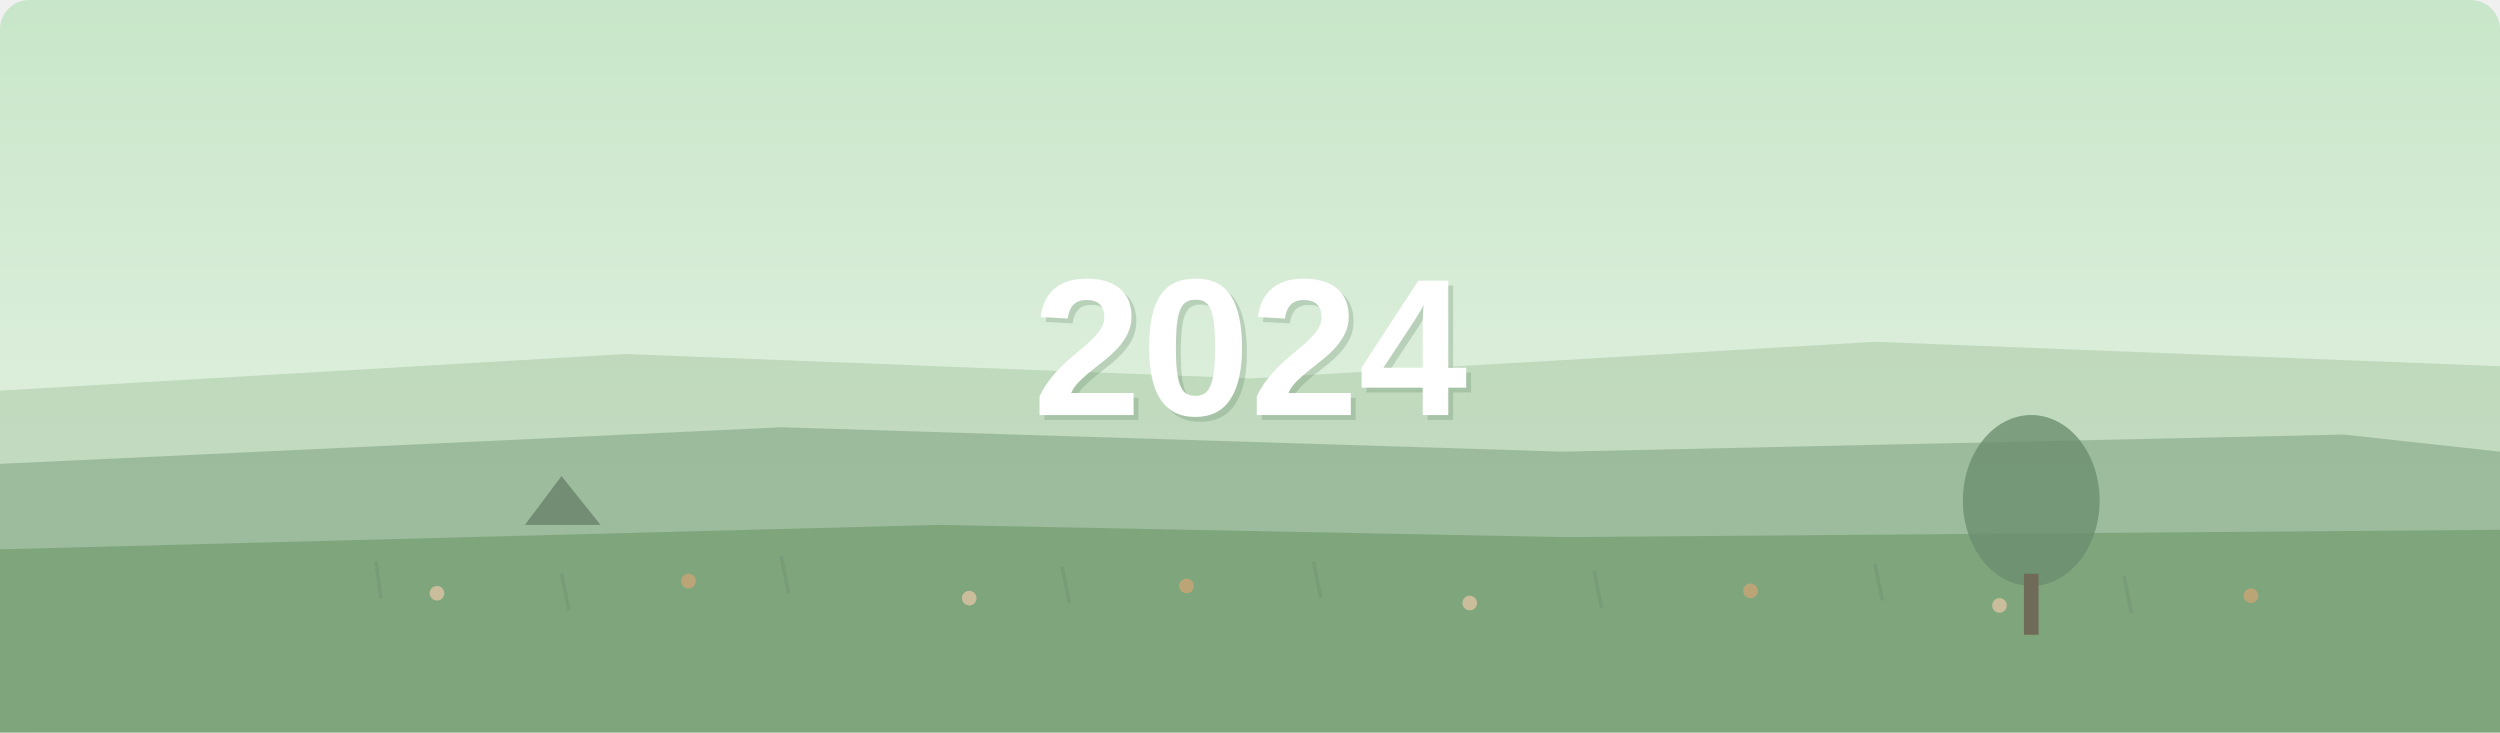
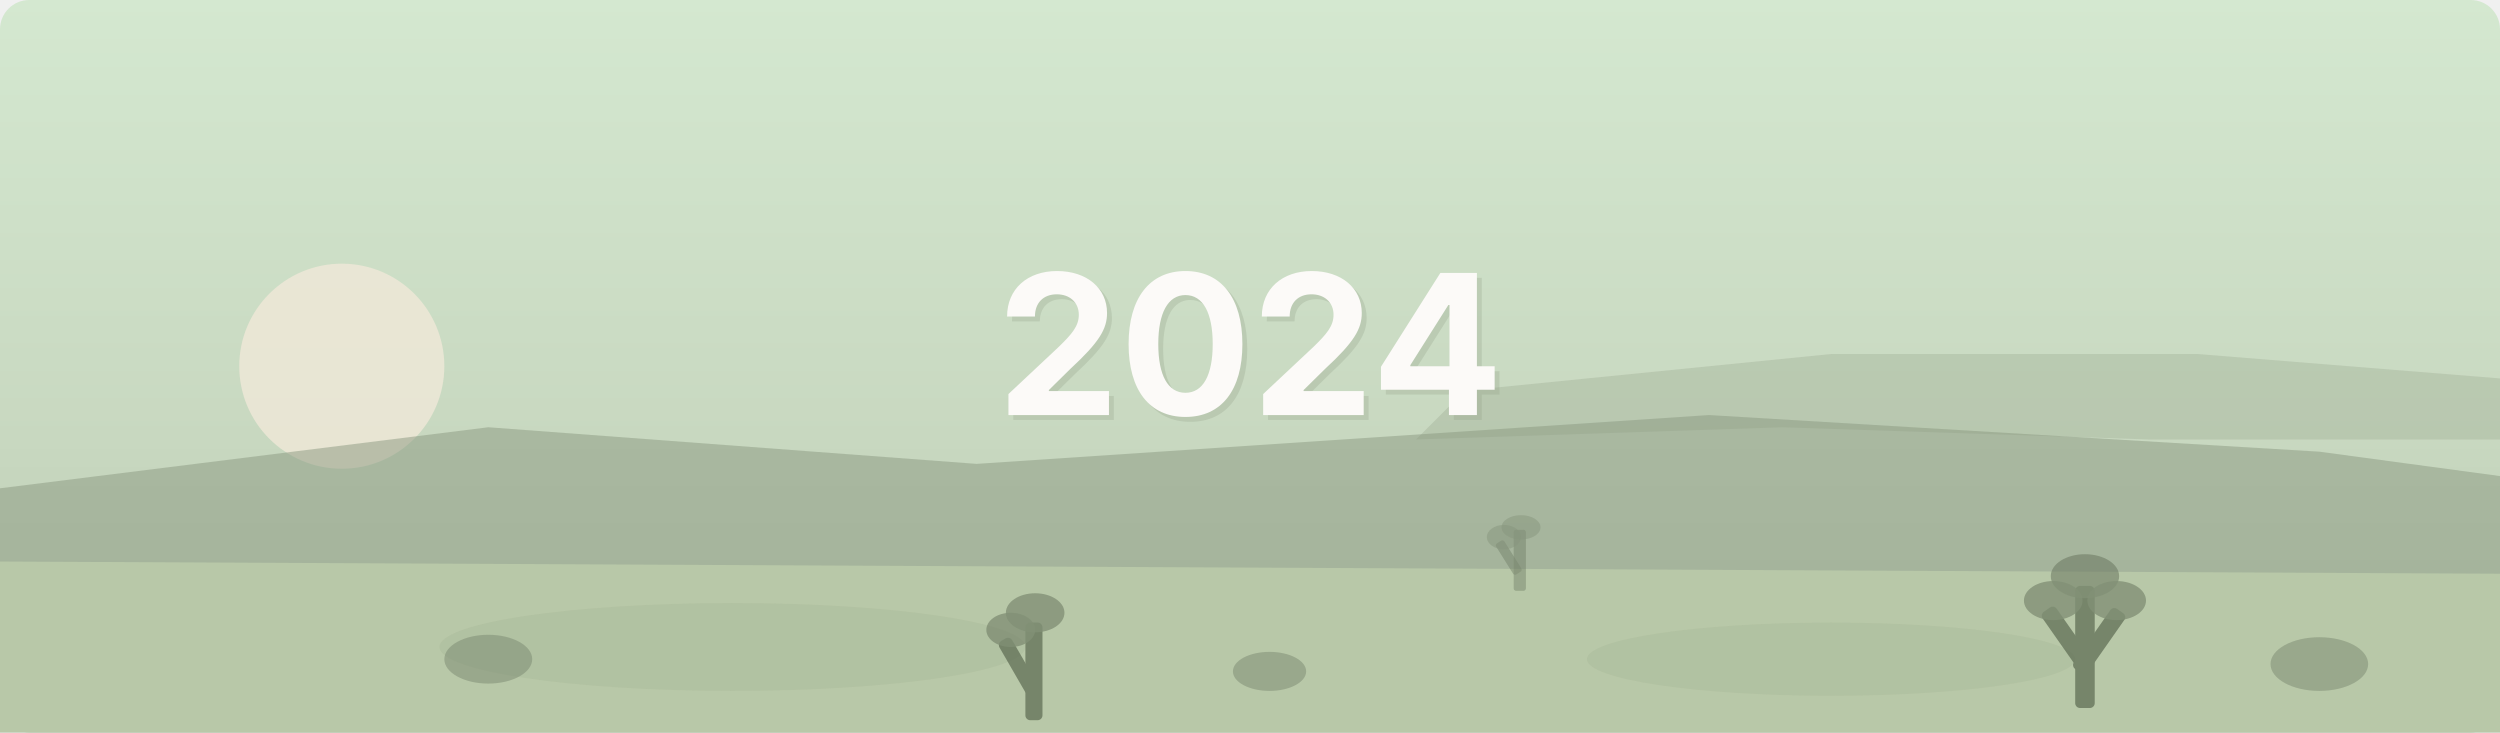
<svg xmlns="http://www.w3.org/2000/svg" viewBox="0 0 1024 300">
  <defs>
    <linearGradient id="sky-2024" x1="0%" y1="0%" x2="0%" y2="100%">
-       <stop offset="0%" style="stop-color:#C8E6C9;stop-opacity:1" />
-       <stop offset="100%" style="stop-color:#EDF5EA;stop-opacity:1" />
+       <stop offset="0%" style="stop-color:#D4E8D0;stop-opacity:1" />
+       <stop offset="60%" style="stop-color:#C8D8C0;stop-opacity:1" />
+       <stop offset="100%" style="stop-color:#B8C8B0;stop-opacity:1" />
    </linearGradient>
  </defs>
  <rect width="1024" height="300" fill="url(#sky-2024)" rx="12" />
-   <path d="M 0 160 L 256 145 L 512 155 L 768 140 L 1024 150 L 1024 300 L 0 300 Z" fill="#A5C5A1" opacity="0.5" />
-   <path d="M 0 190 L 320 175 L 640 185 L 960 178 L 1024 185 L 1024 300 L 0 300 Z" fill="#82A686" opacity="0.6" />
-   <path d="M 0 225 L 384 215 L 640 220 L 1024 217 L 1024 300 L 0 300 Z" fill="#7FA57D" />
-   <g opacity="0.4">
-     <line x1="154" y1="230" x2="156" y2="245" stroke="#6B8E6F" stroke-width="1.5" />
-     <line x1="230" y1="235" x2="233" y2="250" stroke="#6B8E6F" stroke-width="1.5" />
-     <line x1="320" y1="228" x2="323" y2="243" stroke="#6B8E6F" stroke-width="1.5" />
-     <line x1="435" y1="232" x2="438" y2="247" stroke="#6B8E6F" stroke-width="1.5" />
-     <line x1="538" y1="230" x2="541" y2="245" stroke="#6B8E6F" stroke-width="1.5" />
-     <line x1="653" y1="234" x2="656" y2="249" stroke="#6B8E6F" stroke-width="1.5" />
-     <line x1="768" y1="231" x2="771" y2="246" stroke="#6B8E6F" stroke-width="1.5" />
-     <line x1="870" y1="236" x2="873" y2="251" stroke="#6B8E6F" stroke-width="1.5" />
-   </g>
+   <circle cx="140" cy="150" r="42" fill="#F0E8D8" opacity="0.8" />
+   <path d="M 600 160 L 750 145 L 900 145 L 1024 155 L 1024 180 L 880 180 L 730 175 L 580 180 Z" fill="#9AA890" opacity="0.35" />
+   <path d="M 0 200 L 200 175 L 400 190 L 700 170 L 950 185 L 1024 195 L 1024 300 L 0 300 Z" fill="#8A9880" opacity="0.5" />
+   <path d="M 0 230 L 1024 235 L 1024 300 L 0 300 Z" fill="#B8C8A8" />
+   <ellipse cx="300" cy="265" rx="120" ry="18" fill="#A8B898" opacity="0.4" />
+   <ellipse cx="750" cy="270" rx="100" ry="15" fill="#A8B898" opacity="0.4" />
  <g opacity="0.7">
-     <circle cx="179" cy="243" r="3" fill="#E8C8A8" />
-     <circle cx="282" cy="238" r="3" fill="#D4A574" />
-     <circle cx="397" cy="245" r="3" fill="#E8C8A8" />
-     <circle cx="486" cy="240" r="3" fill="#D4A574" />
-     <circle cx="602" cy="247" r="3" fill="#E8C8A8" />
-     <circle cx="717" cy="242" r="3" fill="#D4A574" />
-     <circle cx="819" cy="248" r="3" fill="#E8C8A8" />
-     <circle cx="922" cy="244" r="3" fill="#D4A574" />
-   </g>
-   <g opacity="0.8">
-     <ellipse cx="832" cy="205" rx="28" ry="35" fill="#6B8E6F" />
-     <rect x="829" y="235" width="6" height="25" fill="#6B5D4F" />
+     <rect x="850" y="240" width="8" height="50" fill="#5A6850" rx="2" />
+     <rect x="835" y="250" width="7" height="30" fill="#5A6850" rx="2" transform="rotate(-35 838 250)" />
+     <rect x="865" y="250" width="7" height="30" fill="#5A6850" rx="2" transform="rotate(35 868 250)" />
+     <ellipse cx="841" cy="246" rx="12" ry="8" fill="#6A7860" opacity="0.8" />
+     <ellipse cx="854" cy="236" rx="14" ry="9" fill="#6A7860" opacity="0.8" />
+     <ellipse cx="867" cy="246" rx="12" ry="8" fill="#6A7860" opacity="0.8" />
+     <rect x="420" y="255" width="7" height="40" fill="#5A6850" rx="2" />
+     <rect x="408" y="262" width="6" height="25" fill="#5A6850" rx="2" transform="rotate(-30 411 262)" />
+     <ellipse cx="414" cy="258" rx="10" ry="7" fill="#6A7860" opacity="0.8" />
+     <ellipse cx="424" cy="251" rx="12" ry="8" fill="#6A7860" opacity="0.8" />
+     <rect x="620" y="217" width="5" height="25" fill="#6A7860" rx="1" opacity="0.6" />
+     <rect x="612" y="222" width="4" height="15" fill="#6A7860" rx="1" opacity="0.6" transform="rotate(-32 614 222)" />
+     <ellipse cx="616" cy="220" rx="7" ry="5" fill="#7A8870" opacity="0.5" />
+     <ellipse cx="623" cy="216" rx="8" ry="5" fill="#7A8870" opacity="0.5" />
  </g>
  <g opacity="0.5">
-     <polygon points="230,195 215,215 246,215" fill="#4A5E4C" />
+     <ellipse cx="200" cy="270" rx="18" ry="10" fill="#7A8870" />
+     <ellipse cx="520" cy="275" rx="15" ry="8" fill="#7A8870" />
+     <ellipse cx="950" cy="272" rx="20" ry="11" fill="#7A8870" />
  </g>
-   <text x="514" y="172" font-family="Arial, sans-serif" font-size="80" font-weight="bold" fill="#6B8E6F" text-anchor="middle" opacity="0.3">2024</text>
-   <text x="512" y="170" font-family="Arial, sans-serif" font-size="80" font-weight="bold" fill="white" text-anchor="middle">2024</text>
+   <text x="514" y="172" font-family="system-ui, -apple-system, sans-serif" font-size="80" font-weight="700" fill="#8A9880" text-anchor="middle" opacity="0.25">2024</text>
+   <text x="512" y="170" font-family="system-ui, -apple-system, sans-serif" font-size="80" font-weight="700" fill="#FCFAF8" text-anchor="middle">2024</text>
</svg>
